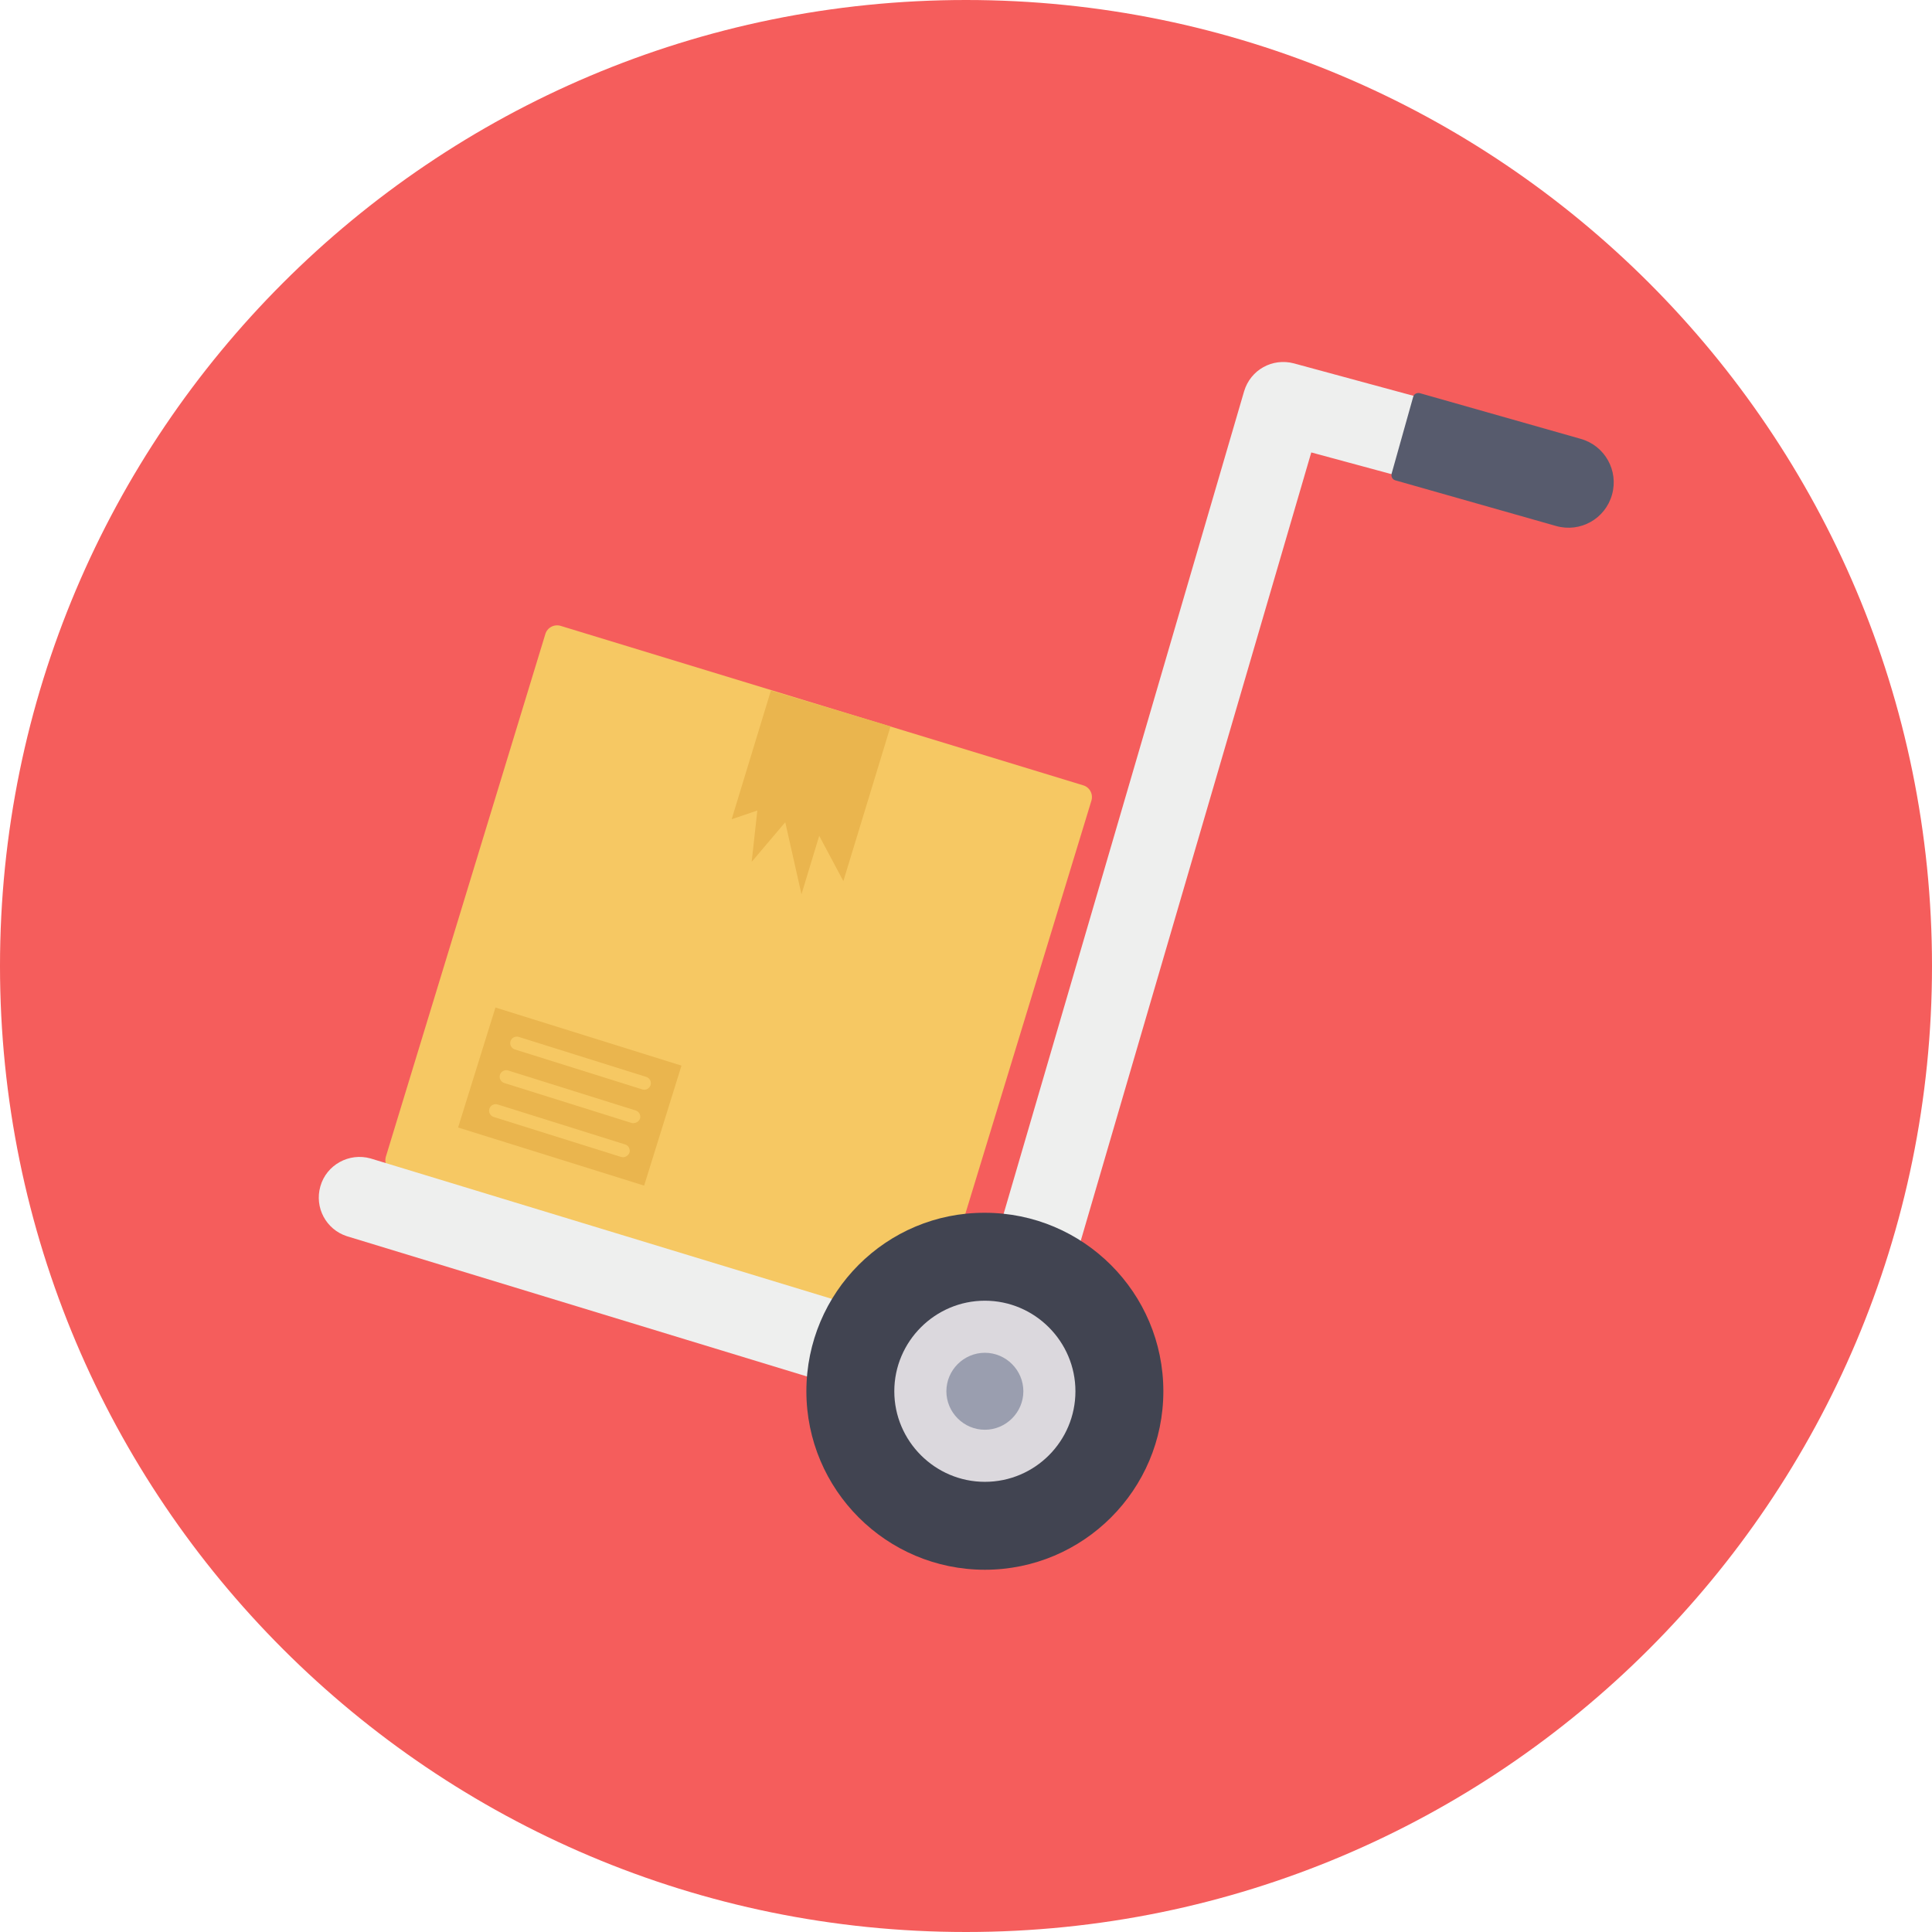
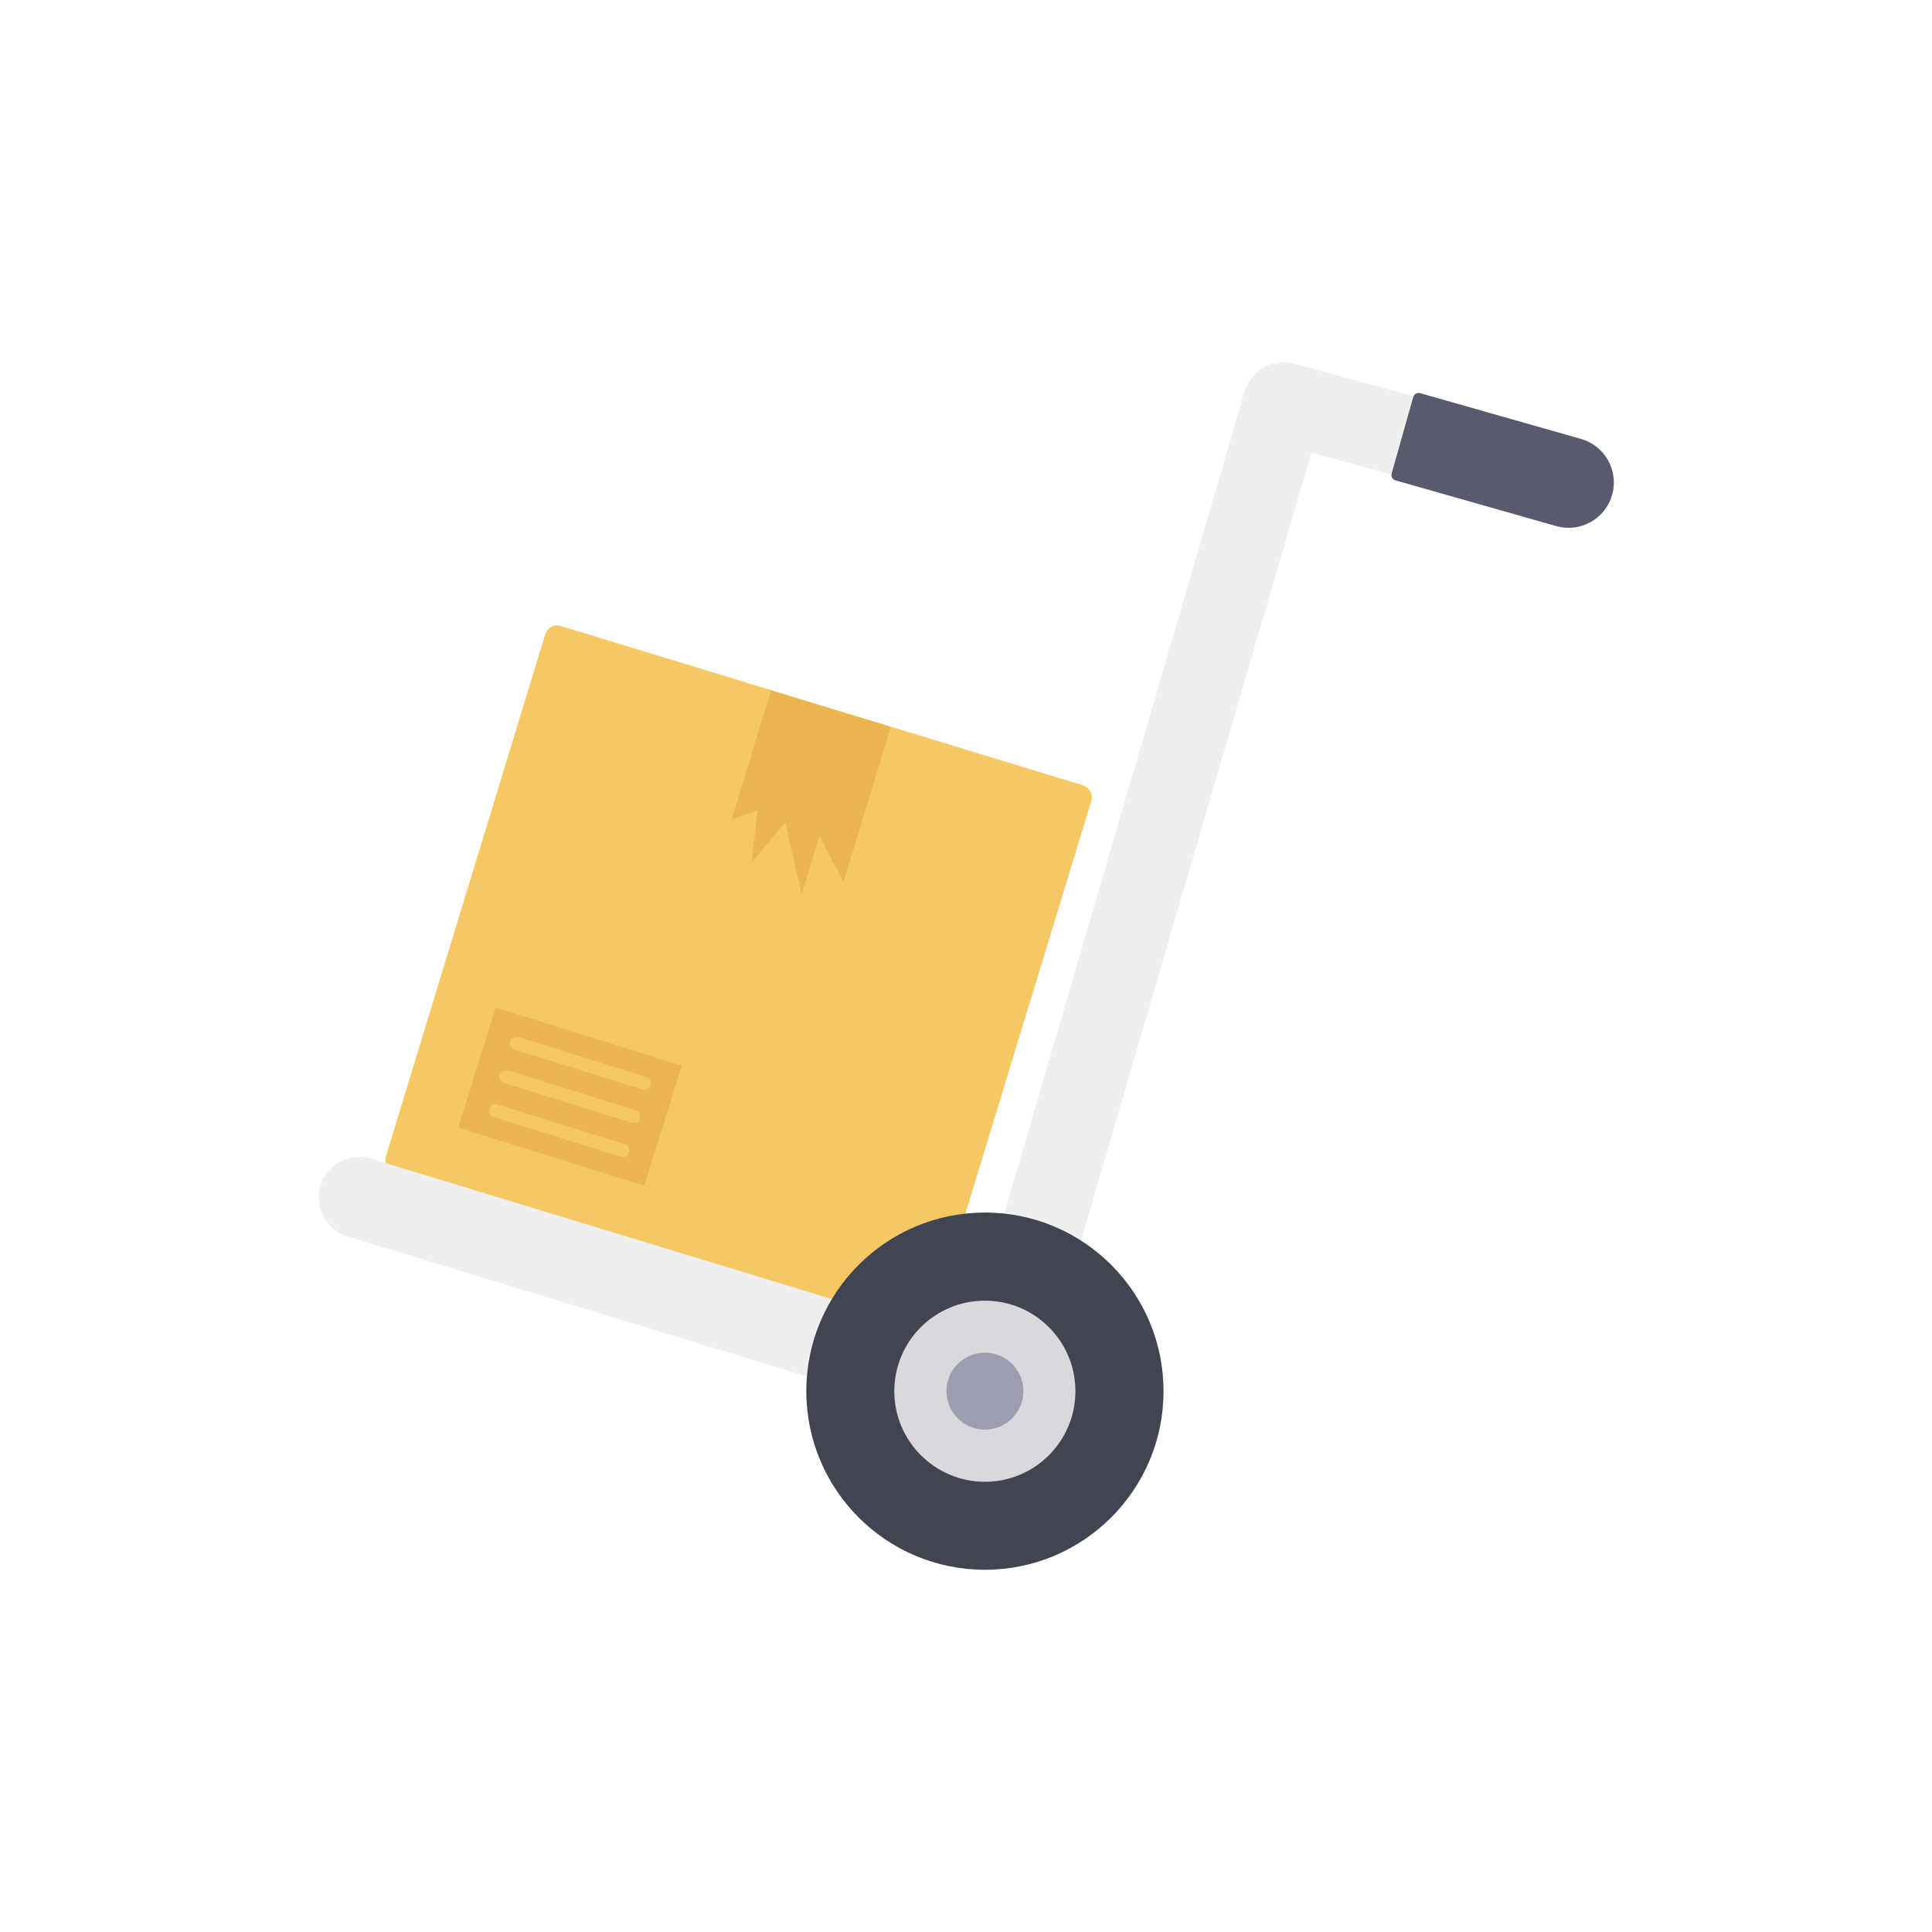
- <svg xmlns="http://www.w3.org/2000/svg" version="1.1" id="Layer_1" x="0px" y="0px" viewBox="0 0 512 512" style="enable-background:new 0 0 512 512;" xml:space="preserve">
-   <style type="text/css">
- 	.st0{fill:#F55D5C;}
- 	.st1{fill:#F6C863;}
- 	.st2{fill:#EAB54E;}
- 	.st3{fill:#EEEFEE;}
- 	.st4{fill:#414451;}
- 	.st5{fill:#DBD8DD;}
- 	.st6{fill:#9A9EAF;}
- 	.st7{fill:#575B6D;}
- </style>
-   <g id="Circle_Grid">
-     <circle class="st0" cx="256" cy="256" r="256" />
-   </g>
-   <g id="icon">
-     <path class="st1" d="M102.3,306.4l42.2-138.3c0.5-1.8,2.4-2.8,4.2-2.2L287,208.1c1.8,0.5,2.8,2.4,2.2,4.2L247,350.6   c-0.5,1.8-2.4,2.8-4.2,2.2l-138.3-42.2C102.7,310.1,101.7,308.2,102.3,306.4z" />
-     <path class="st2" d="M204.3,183l-10.4,34.1l6.8-2.3l-1.5,13.6l8.9-10.5l4.3,19.1l4.7-15.5l6.4,12l12.5-41L204.3,183z" />
-     <path class="st3" d="M263.6,379.4c4.8,0,9-3.2,10.3-7.8l73.6-251.7l37.7,10.2c5.7,1.6,11.7-1.8,13.2-7.6c1.6-5.7-1.8-11.7-7.6-13.2   l0,0l-47.9-13c-5.7-1.5-11.5,1.7-13.2,7.4l-73.5,251.4L98.2,307c-5.7-1.6-11.7,1.7-13.3,7.4c-1.6,5.6,1.5,11.4,7,13.2L260.5,379   C261.5,379.3,262.5,379.4,263.6,379.4L263.6,379.4z" />
-     <path class="st4" d="M213.7,368.7c0,26.1,21.2,47.3,47.3,47.3s47.3-21.2,47.3-47.3c0-26.1-21.2-47.3-47.3-47.3c0,0,0,0,0,0   C234.9,321.3,213.7,342.5,213.7,368.7L213.7,368.7z" />
-     <path class="st5" d="M261,392.7c13.3,0,24-10.8,24-24s-10.8-24-24-24c-13.2,0-24,10.8-24,24C237,381.9,247.8,392.7,261,392.7z" />
-     <path class="st6" d="M261,378.9c5.6,0,10.2-4.6,10.2-10.2c0-5.6-4.6-10.2-10.2-10.2c-5.6,0-10.2,4.6-10.2,10.2   C250.8,374.3,255.4,378.9,261,378.9z" />
-     <path class="st7" d="M368.8,125.5c-0.2,0.8,0.2,1.6,1,1.8l42.6,12.1c6.4,1.8,13-1.9,14.8-8.3c0,0,0,0,0,0c1.8-6.4-1.9-13-8.3-14.8   c0,0,0,0,0,0l-42.6-12.1c-0.8-0.2-1.6,0.2-1.8,1c0,0,0,0,0,0L368.8,125.5z" />
-     <path class="st2" d="M170.7,314.2l-49.3-15.4l9.9-31.8l49.3,15.4L170.7,314.2z" />
-     <g>
-       <path class="st1" d="M170.2,288.7l-33.8-10.6c-0.9-0.3-1.4-1.3-1.1-2.2v0c0.3-0.9,1.3-1.4,2.2-1.1l33.8,10.6    c0.9,0.3,1.4,1.3,1.1,2.2v0C172.1,288.5,171.1,289,170.2,288.7z" />
-       <path class="st1" d="M167.4,297.6L133.6,287c-0.9-0.3-1.4-1.3-1.1-2.2l0,0c0.3-0.9,1.3-1.4,2.2-1.1l33.8,10.6    c0.9,0.3,1.4,1.3,1.1,2.2v0C169.3,297.3,168.3,297.8,167.4,297.6z" />
-       <path class="st1" d="M164.6,306.6L130.8,296c-0.9-0.3-1.4-1.3-1.1-2.2l0,0c0.3-0.9,1.3-1.4,2.2-1.1l33.8,10.6    c0.9,0.3,1.4,1.3,1.1,2.2v0C166.5,306.3,165.5,306.9,164.6,306.6z" />
-     </g>
+ <svg xmlns="http://www.w3.org/2000/svg" id="icon" height="512" viewBox="0 0 128 128" width="512">
+   <rect fill="#f6c863" height="37.806" rx=".84" transform="matrix(.292 -.957 .957 .292 -27.389 92.691)" width="37.806" x="29.98" y="45.934" />
+   <path d="m51.083 45.746-2.602 8.534 1.7-.576-.367 3.407 2.223-2.625 1.073 4.78 1.178-3.866 1.603 3.01 3.124-10.247z" fill="#eab54e" />
+   <path d="m65.9 94.862a2.694 2.694 0 0 0 2.585-1.938l18.4-62.937 9.415 2.561a2.693 2.693 0 0 0 1.415-5.2l-11.963-3.248a2.692 2.692 0 0 0 -3.293 1.844l-18.377 62.856-39.529-12.047a2.694 2.694 0 0 0 -1.571 5.153l42.136 12.839a2.674 2.674 0 0 0 .782.117z" fill="#eeefee" />
+   <path d="m53.421 92.167a11.833 11.833 0 1 0 11.833-11.832 11.833 11.833 0 0 0 -11.833 11.832z" fill="#414451" />
+   <path d="m65.254 98.172a6 6 0 1 0 -6.005-6 6.011 6.011 0 0 0 6.005 6z" fill="#dbd8dd" />
+   <path d="m65.254 94.715a2.548 2.548 0 1 0 -2.549-2.548 2.551 2.551 0 0 0 2.549 2.548z" fill="#9a9eaf" />
+   <path d="m92.2 31.372a.368.368 0 0 0 .254.454l10.646 3.029a3 3 0 0 0 3.708-2.07 3 3 0 0 0 -2.071-3.708l-10.65-3.029a.368.368 0 0 0 -.455.253z" fill="#575b6d" />
+   <path d="m31.31 68.44h12.919v8.335h-12.919z" fill="#eab54e" transform="matrix(-.954 -.298 .298 -.954 52.156 153.177)" />
+   <g fill="#f6c863">
+     <rect height=".87" rx=".435" transform="matrix(-.954 -.298 .298 -.954 54.166 149.064)" width="9.726" x="33.597" y="69.963" />
+     <rect height=".87" rx=".435" transform="matrix(-.954 -.298 .298 -.954 52.156 153.177)" width="9.726" x="32.907" y="72.173" />
+     <rect height=".87" rx=".435" transform="matrix(-.954 -.298 .298 -.954 50.107 157.371)" width="9.726" x="32.202" y="74.426" />
  </g>
</svg>
